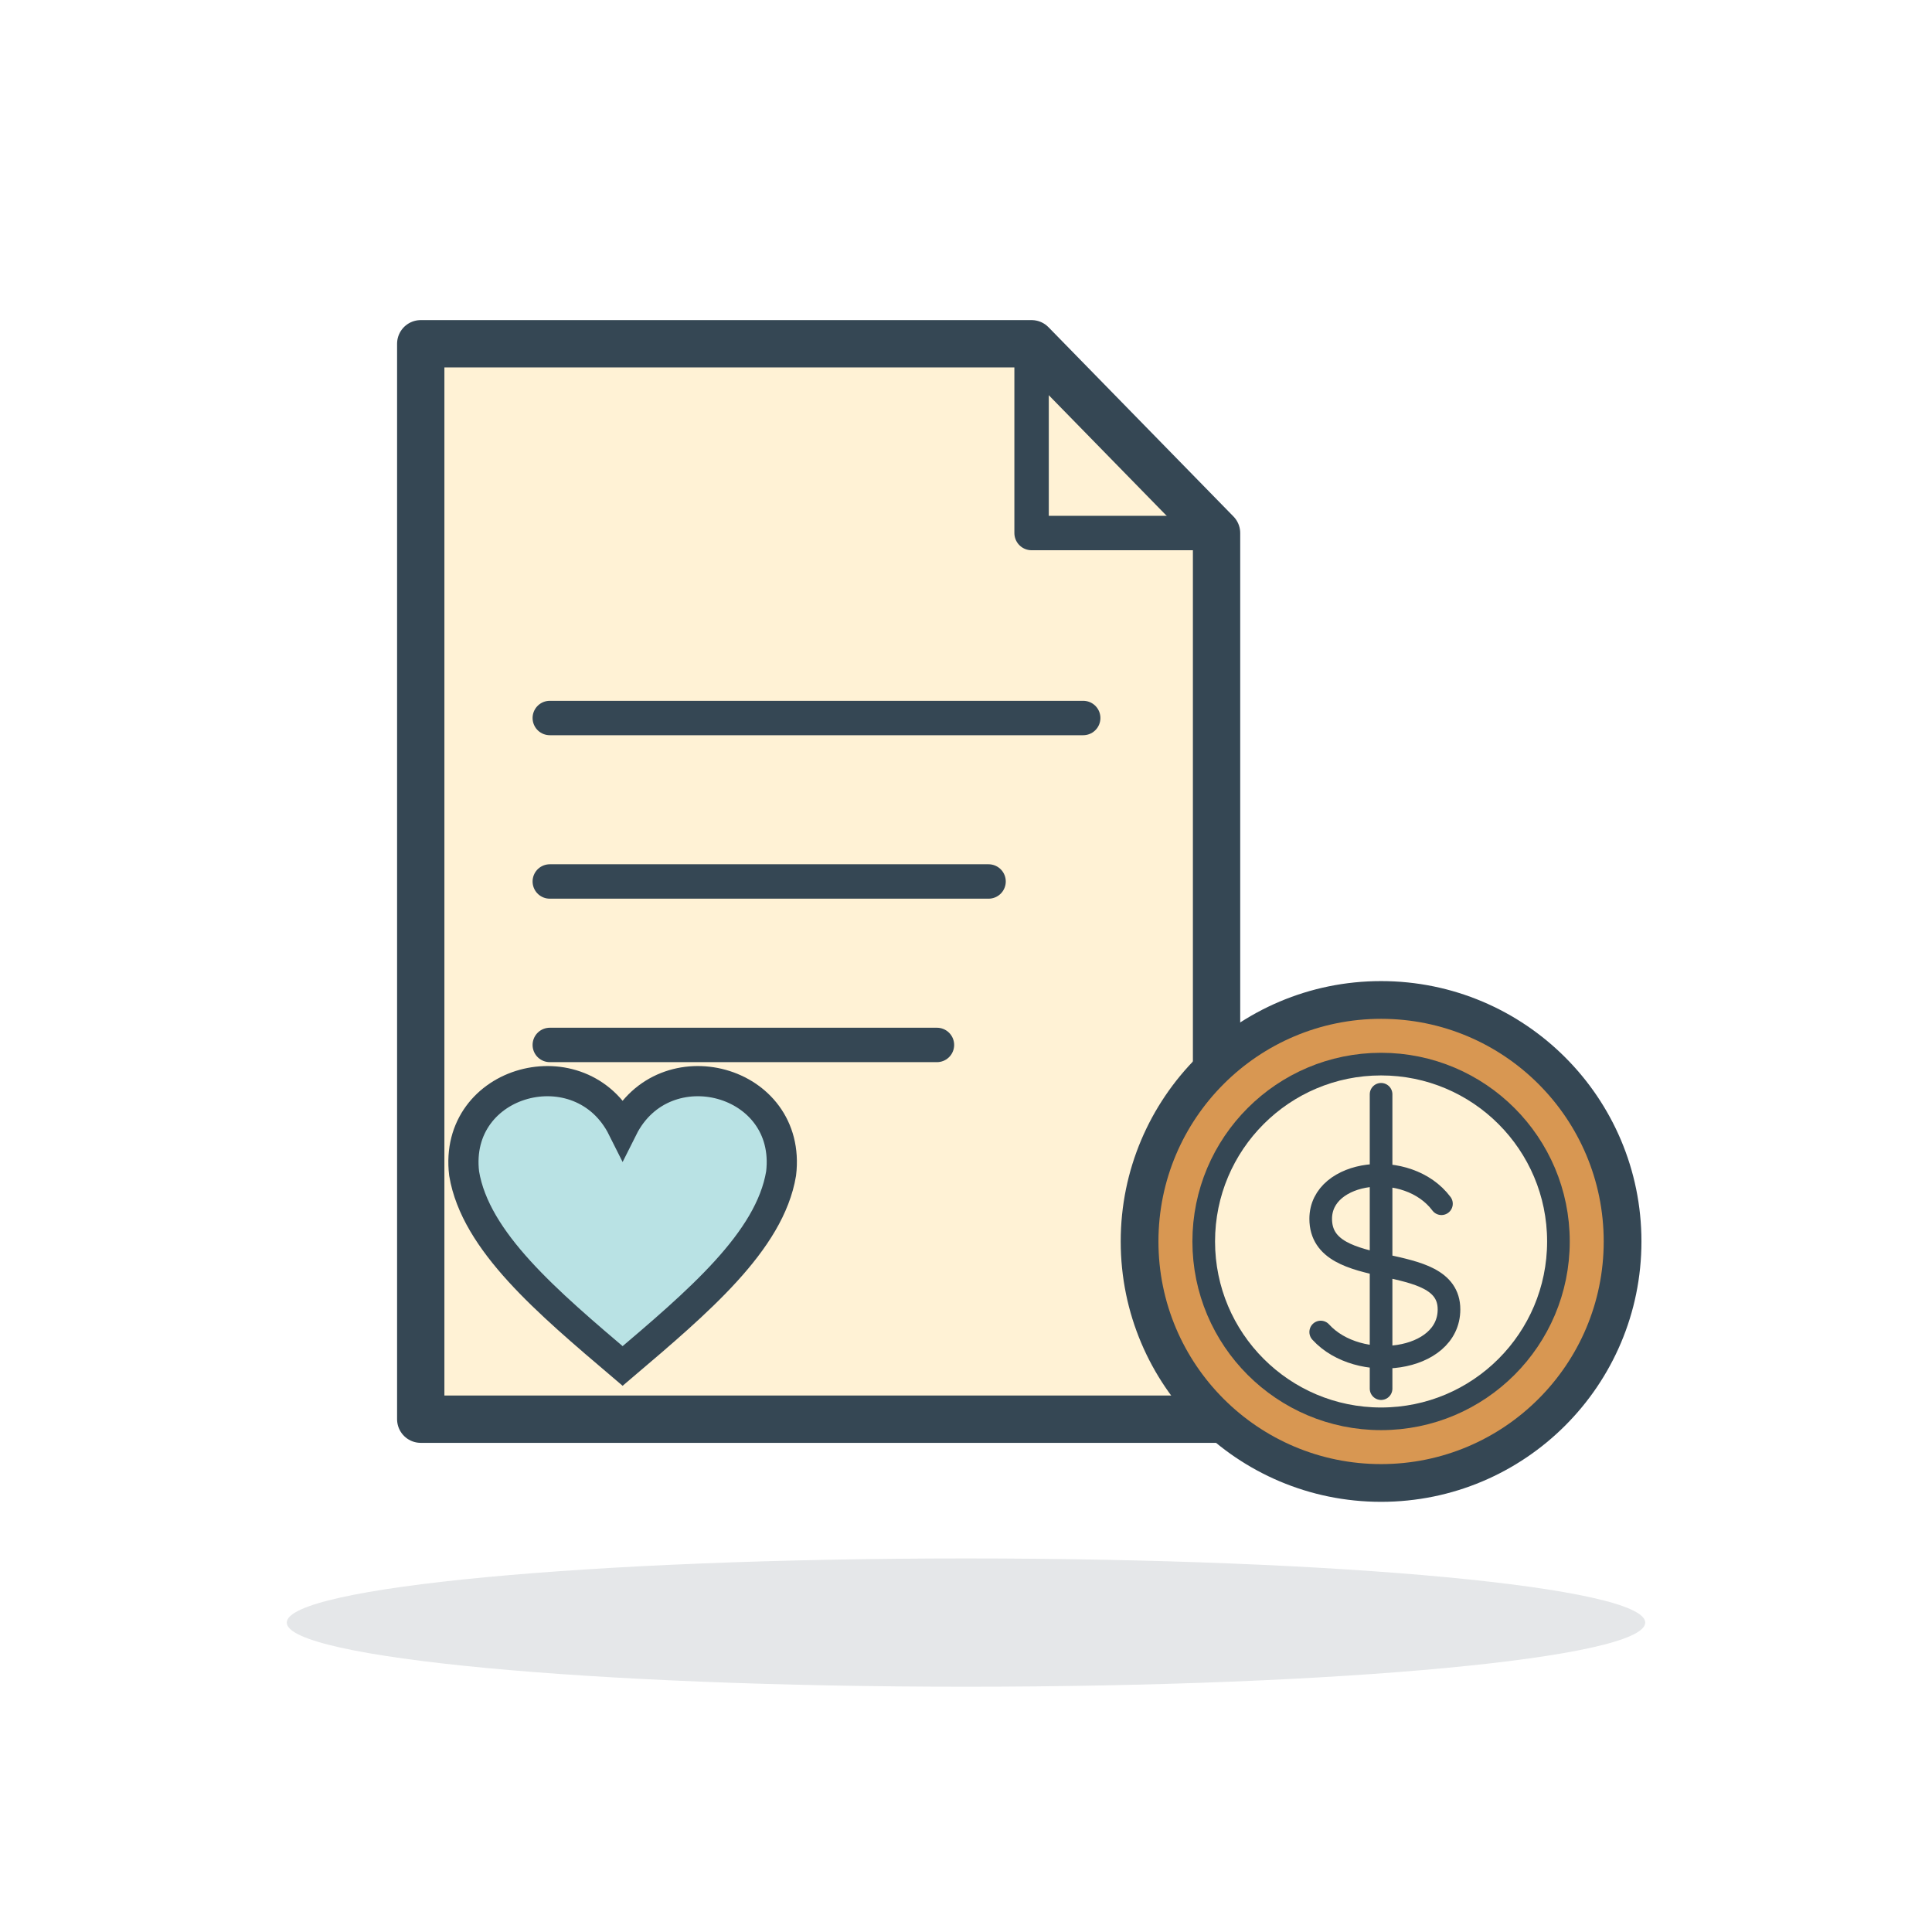
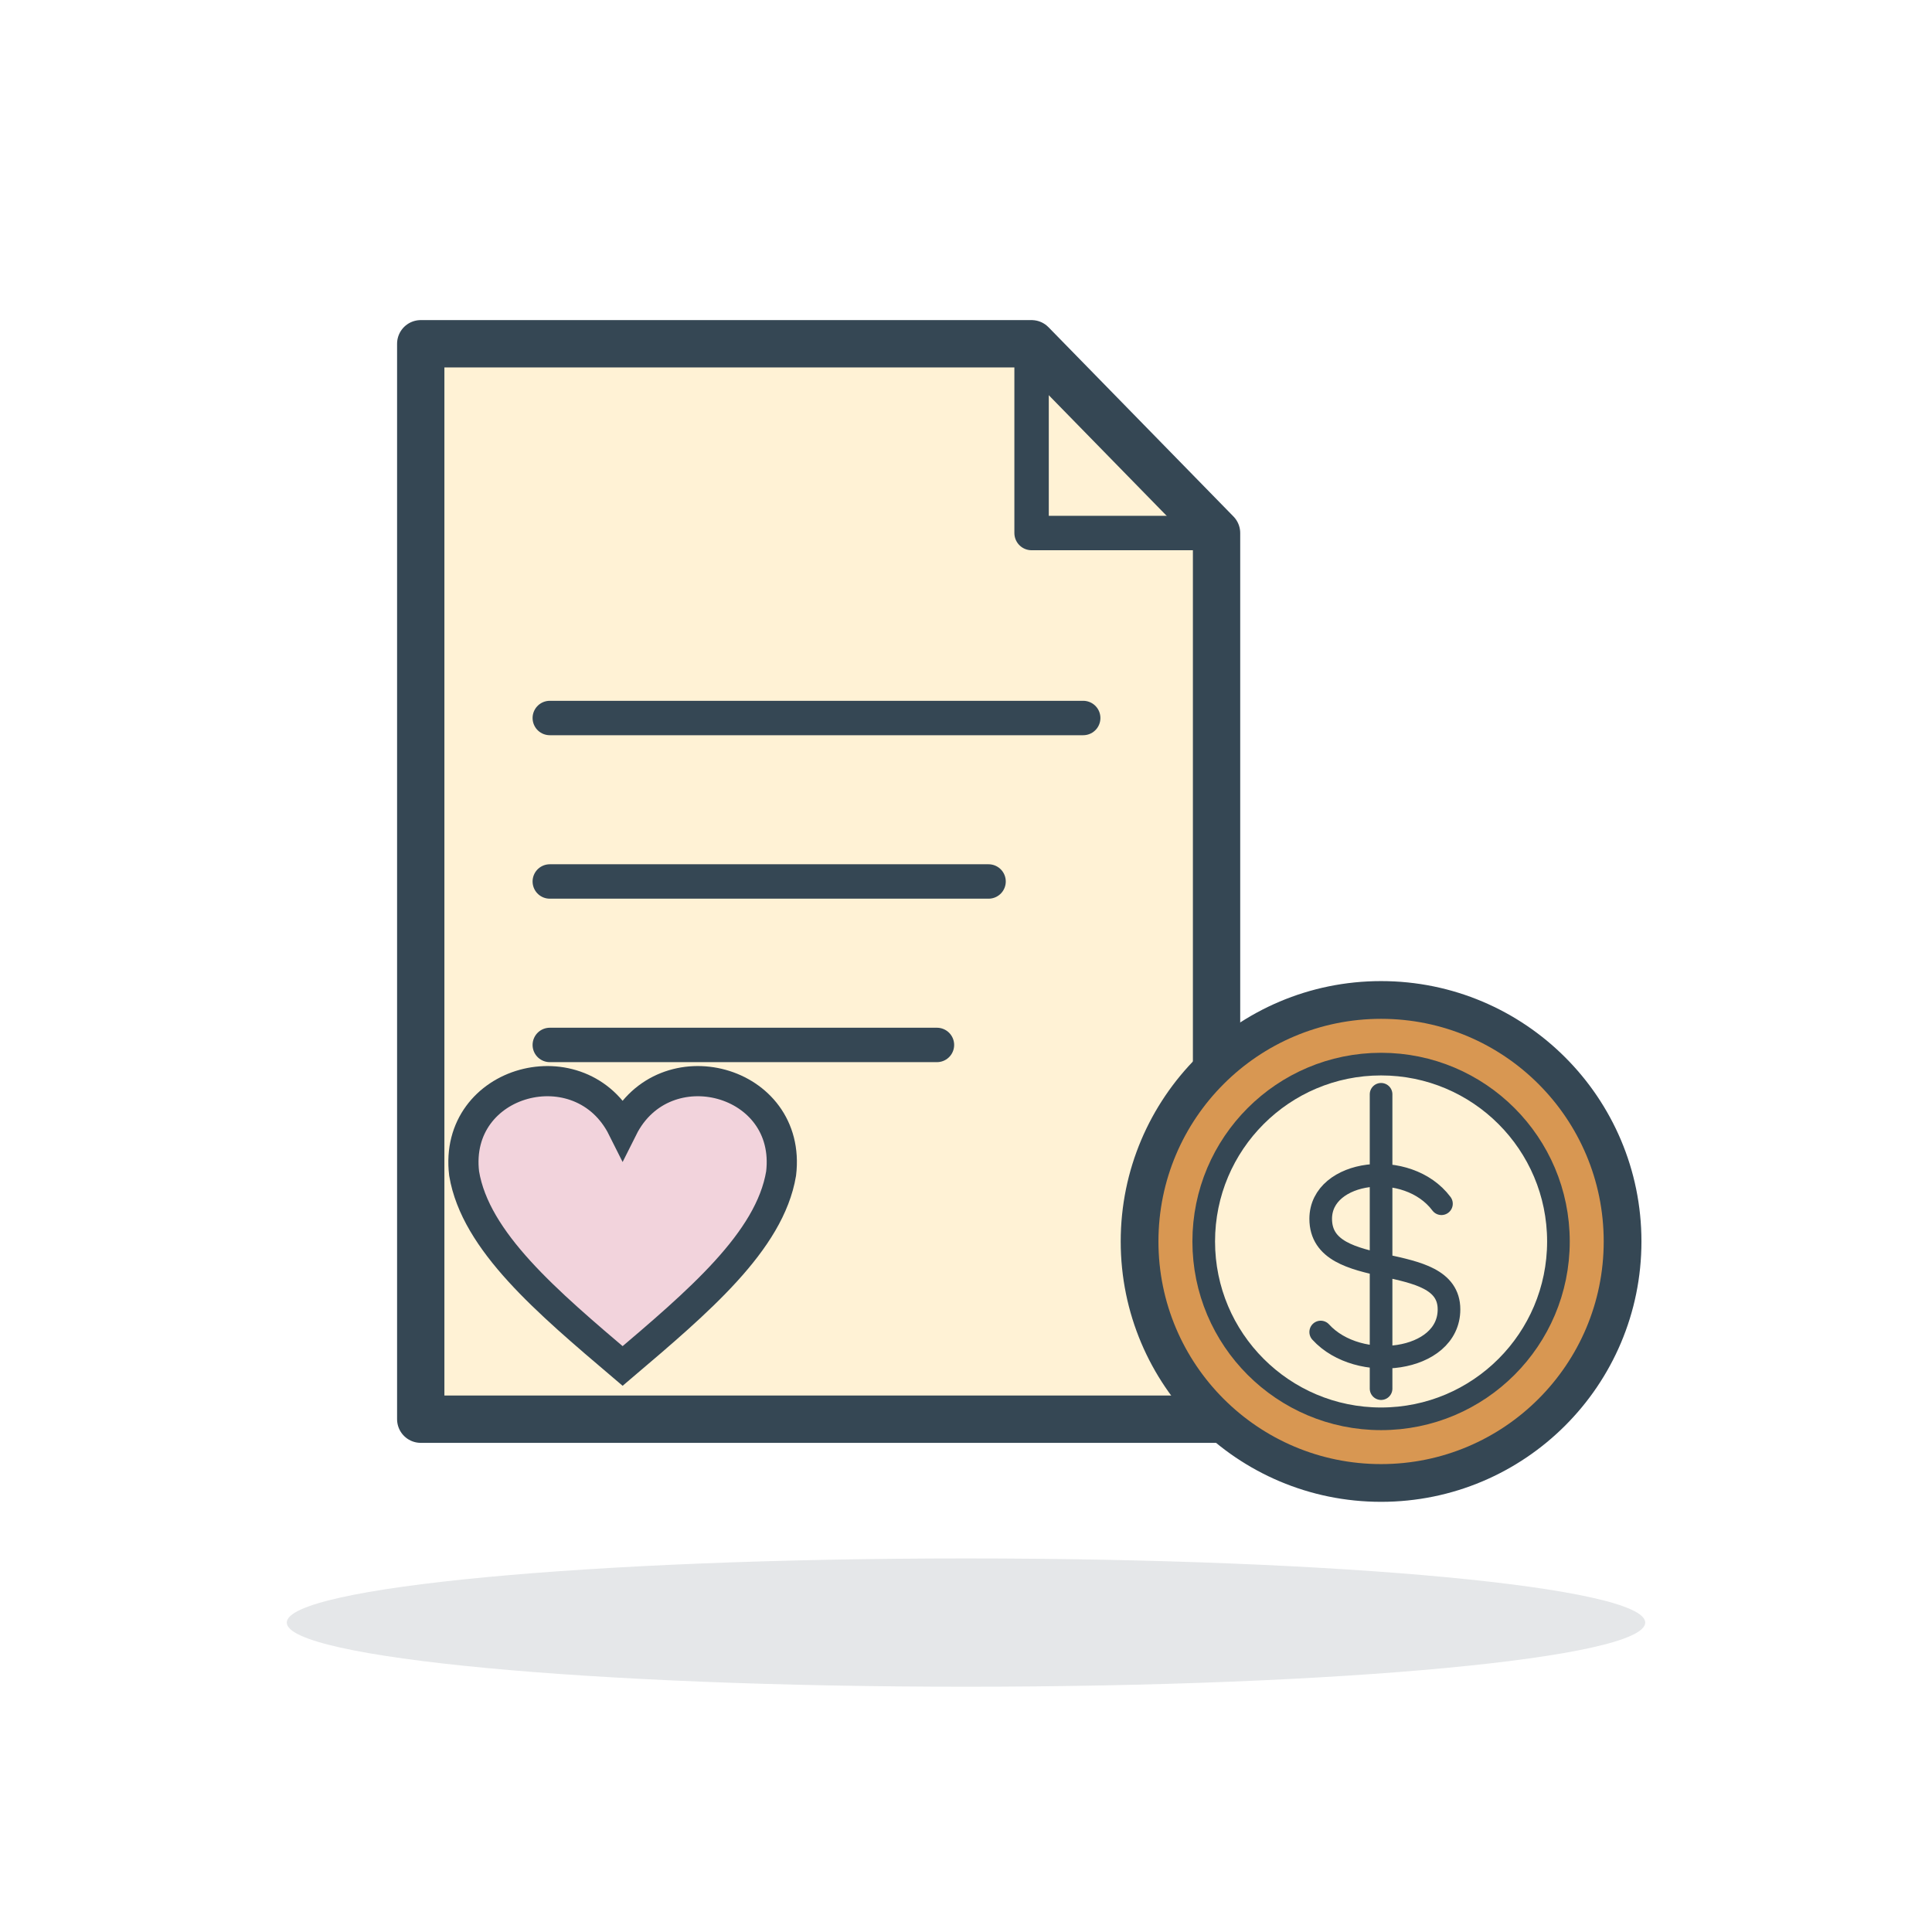
<svg xmlns="http://www.w3.org/2000/svg" viewBox="0 0 512 512" role="img" aria-label="收入/补贴/津贴/产检补贴">
  <ellipse cx="256" cy="430" rx="180" ry="17" fill="#354754" opacity=".13" />
  <g transform="translate(83 74) scale(1.14)">
    <path d="M25 15h142l43 44v206H25V15Z" fill="#FFF2D5" stroke="#354754" stroke-width="11" stroke-linejoin="round" />
    <path d="M167 15v44h43M55 102h124M55 140h102M55 178h90" fill="none" stroke="#354754" stroke-width="8" stroke-linecap="round" stroke-linejoin="round" />
  </g>
-   <path d="M165 299c-11-22-45-13-42 12 3 18 22 34 42 51 20-17 39-33 42-51 3-25-31-34-42-12Z" fill="#B9E2E4" stroke="#354754" stroke-width="8" />
+   <path d="M165 299c-11-22-45-13-42 12 3 18 22 34 42 51 20-17 39-33 42-51 3-25-31-34-42-12Z" fill="#F2D3DC" stroke="#354754" stroke-width="8" />
  <circle cx="366" cy="329" r="64" fill="#D89752" stroke="#354754" stroke-width="10" />
  <circle cx="366" cy="329" r="47" fill="#FFF2D5" stroke="#354754" stroke-width="6" />
  <path d="M366 290v78m16 -49c-9-12-32-9-32 4 0 17 34 8 34 24 0 14-24 17-34 6" fill="none" stroke="#354754" stroke-width="6" stroke-linecap="round" />
</svg>
